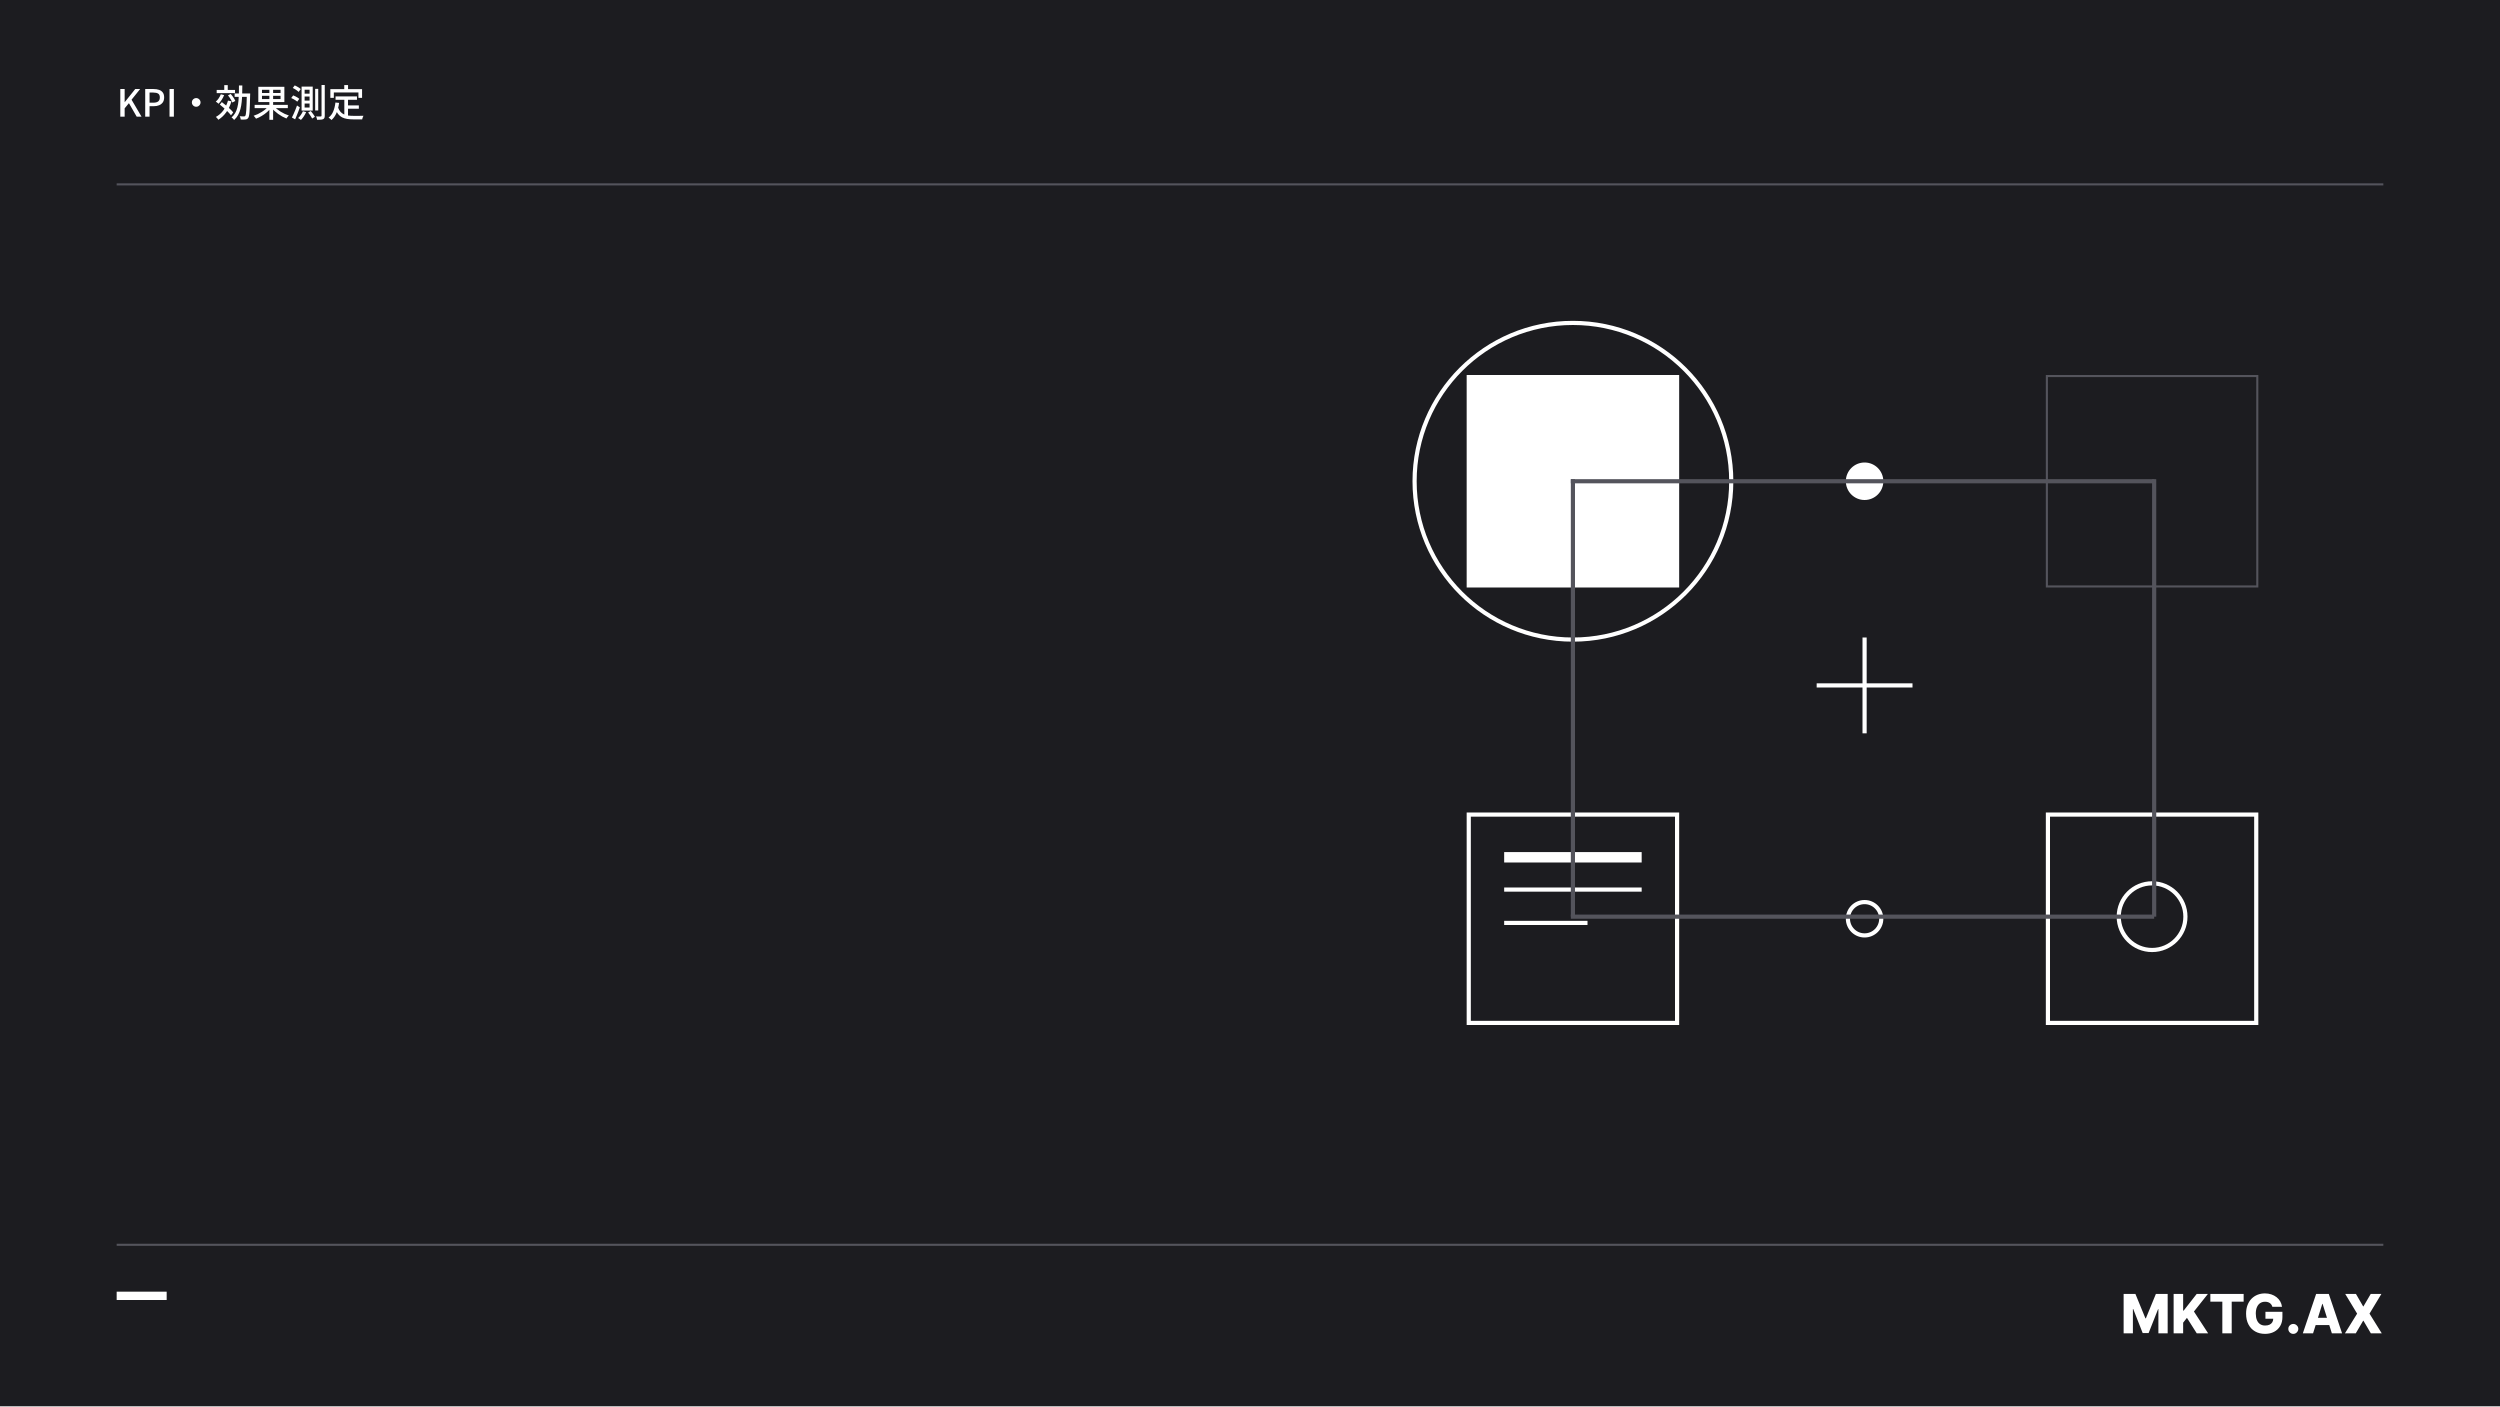
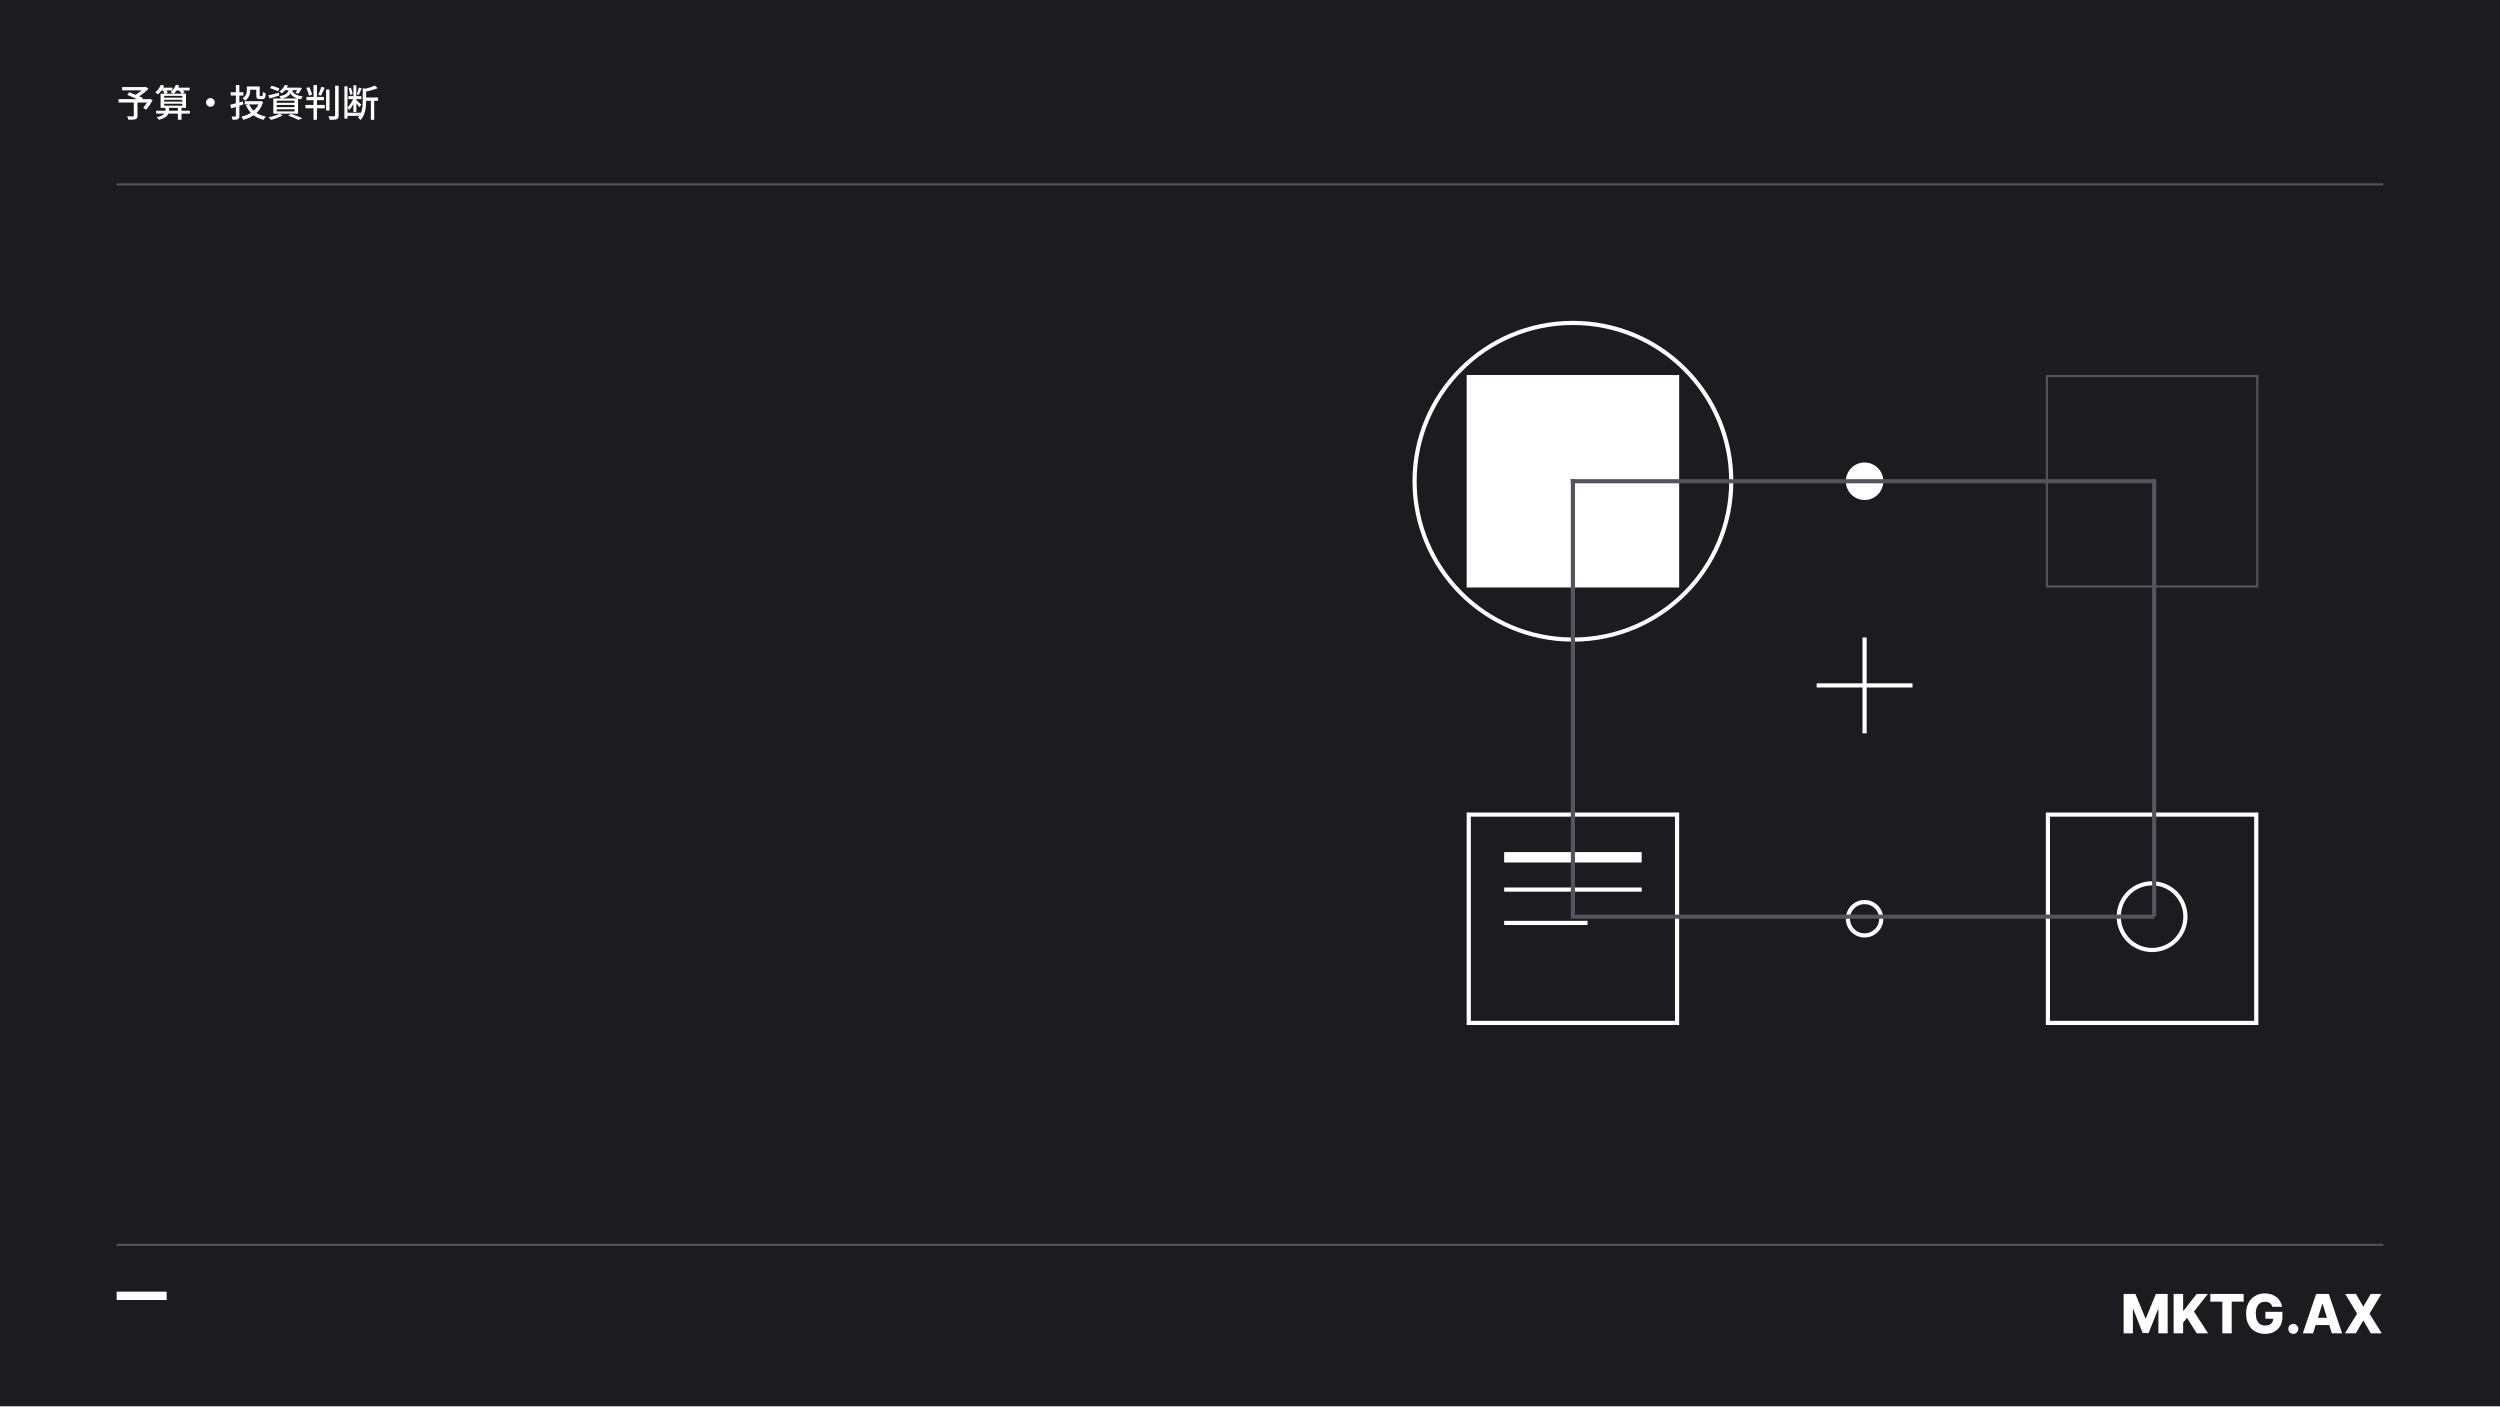
<svg xmlns="http://www.w3.org/2000/svg" width="1200" height="675" viewBox="0 0 1200 675" fill="none">
  <rect width="1200" height="675" fill="#1C1C20" />
  <path d="M1019.34 621.091H1025L1029.8 632.798H1030.02L1034.82 621.091H1040.48V640H1036.03V628.385H1035.88L1031.33 639.88H1028.49L1023.95 628.32H1023.79V640H1019.34V621.091ZM1043.34 640V621.091H1047.91V629.087H1048.16L1054.41 621.091H1059.79L1053.09 629.53L1059.91 640H1054.44L1049.73 632.567L1047.91 634.876V640H1043.34ZM1060.97 624.803V621.091H1076.95V624.803H1071.22V640H1066.72V624.803H1060.97ZM1090.73 627.268C1090.63 626.88 1090.47 626.538 1090.27 626.243C1090.07 625.941 1089.82 625.686 1089.52 625.477C1089.23 625.267 1088.89 625.11 1088.51 625.006C1088.13 624.895 1087.71 624.839 1087.25 624.839C1086.33 624.839 1085.54 625.061 1084.87 625.504C1084.21 625.947 1083.69 626.594 1083.33 627.443C1082.96 628.286 1082.78 629.311 1082.78 630.518C1082.78 631.73 1082.96 632.764 1083.31 633.62C1083.66 634.476 1084.17 635.128 1084.83 635.577C1085.5 636.027 1086.3 636.251 1087.25 636.251C1088.09 636.251 1088.8 636.116 1089.38 635.845C1089.96 635.568 1090.4 635.177 1090.71 634.673C1091.01 634.168 1091.16 633.574 1091.16 632.891L1092.01 632.992H1087.41V629.659H1095.56V632.161C1095.56 633.854 1095.2 635.304 1094.48 636.51C1093.77 637.716 1092.78 638.643 1091.53 639.289C1090.28 639.935 1088.84 640.259 1087.22 640.259C1085.41 640.259 1083.83 639.868 1082.46 639.086C1081.09 638.304 1080.03 637.19 1079.27 635.744C1078.5 634.291 1078.12 632.567 1078.12 630.573C1078.12 629.022 1078.35 627.646 1078.81 626.446C1079.27 625.24 1079.92 624.218 1080.74 623.381C1081.57 622.544 1082.53 621.91 1083.62 621.479C1084.72 621.048 1085.9 620.832 1087.16 620.832C1088.26 620.832 1089.27 620.989 1090.22 621.303C1091.16 621.617 1092 622.06 1092.73 622.633C1093.46 623.205 1094.05 623.885 1094.51 624.673C1094.96 625.461 1095.25 626.326 1095.36 627.268H1090.73ZM1100.79 640.268C1100.13 640.268 1099.56 640.034 1099.09 639.566C1098.62 639.098 1098.39 638.532 1098.39 637.867C1098.39 637.215 1098.62 636.658 1099.09 636.196C1099.56 635.728 1100.13 635.494 1100.79 635.494C1101.42 635.494 1101.98 635.728 1102.46 636.196C1102.94 636.658 1103.19 637.215 1103.19 637.867C1103.19 638.31 1103.07 638.714 1102.84 639.077C1102.62 639.44 1102.33 639.729 1101.97 639.945C1101.61 640.16 1101.22 640.268 1100.79 640.268ZM1110.27 640H1105.36L1111.74 621.091H1117.82L1124.2 640H1119.29L1114.85 625.855H1114.7L1110.27 640ZM1109.61 632.558H1119.88V636.03H1109.61V632.558ZM1130.86 621.091L1134.31 627.065H1134.46L1137.95 621.091H1143.07L1137.36 630.545L1143.25 640H1138.01L1134.46 633.962H1134.31L1130.77 640H1125.56L1131.42 630.545L1125.71 621.091H1130.86Z" fill="white" />
  <rect x="56" y="620" width="24" height="4" fill="white" />
  <rect x="56" y="597" width="1088" height="1" fill="#54545C" />
  <g clip-path="url(#clip0_8_1435)">
    <circle cx="1033" cy="440" r="16" fill="#1C1C20" stroke="white" stroke-width="2" />
    <rect x="722" y="442" width="40" height="2" fill="white" />
    <rect x="722" y="426" width="66" height="2" fill="white" />
    <rect x="722" y="409" width="66" height="5" fill="white" />
    <rect x="894" y="306" width="2" height="46" fill="white" />
    <rect x="872" y="328" width="46" height="2" fill="white" />
    <circle cx="895" cy="441" r="8" fill="#1C1C20" stroke="white" stroke-width="2" />
    <circle cx="895" cy="231" r="8" fill="white" stroke="white" stroke-width="2" />
    <circle cx="755" cy="231" r="76" stroke="white" stroke-width="2" />
    <rect x="983" y="391" width="100" height="100" stroke="white" stroke-width="2" />
    <rect x="705" y="391" width="100" height="100" stroke="white" stroke-width="2" />
    <rect x="982.5" y="180.5" width="101" height="101" stroke="#54545C" />
    <rect x="704" y="180" width="102" height="102" fill="white" />
    <rect x="754" y="230" width="2" height="210" fill="#54545C" />
    <rect x="754" y="439" width="280" height="2" fill="#54545C" />
    <rect x="1033" y="230" width="2" height="210" fill="#54545C" />
    <rect x="754" y="230" width="280" height="2" fill="#54545C" />
  </g>
  <rect x="56" y="88" width="1088" height="1" fill="#54545C" />
-   <path d="M57.746 56V42.734H59.834V49.016H59.888L64.91 42.734H67.268L63.146 47.864L67.934 56H65.612L61.886 49.52L59.834 52.004V56H57.746ZM69.699 56V42.734H73.713C74.709 42.734 75.585 42.866 76.341 43.13C77.097 43.382 77.691 43.802 78.123 44.39C78.567 44.966 78.789 45.758 78.789 46.766C78.789 47.726 78.573 48.518 78.141 49.142C77.709 49.754 77.115 50.216 76.359 50.528C75.615 50.828 74.757 50.978 73.785 50.978H71.787V56H69.699ZM71.787 49.286H73.605C74.649 49.286 75.429 49.082 75.945 48.674C76.461 48.266 76.719 47.63 76.719 46.766C76.719 45.878 76.449 45.266 75.909 44.93C75.369 44.594 74.571 44.426 73.515 44.426H71.787V49.286ZM81.371 56V42.734H83.459V56H81.371ZM94.18 47.072C94.564 47.072 94.912 47.168 95.224 47.36C95.536 47.552 95.788 47.804 95.98 48.116C96.172 48.416 96.268 48.764 96.268 49.16C96.268 49.532 96.172 49.88 95.98 50.204C95.788 50.516 95.536 50.768 95.224 50.96C94.924 51.152 94.576 51.248 94.18 51.248C93.808 51.248 93.46 51.158 93.136 50.978C92.824 50.786 92.572 50.534 92.38 50.222C92.188 49.898 92.092 49.544 92.092 49.16C92.092 48.776 92.182 48.428 92.362 48.116C92.554 47.804 92.806 47.552 93.118 47.36C93.442 47.168 93.796 47.072 94.18 47.072ZM104.008 43.184H112.81V44.714H104.008V43.184ZM107.644 40.862H109.318V43.814H107.644V40.862ZM105.988 45.254L107.59 45.65C107.278 46.43 106.882 47.192 106.402 47.936C105.922 48.668 105.424 49.292 104.908 49.808C104.812 49.712 104.68 49.598 104.512 49.466C104.356 49.334 104.194 49.208 104.026 49.088C103.858 48.968 103.708 48.866 103.576 48.782C104.092 48.338 104.56 47.804 104.98 47.18C105.4 46.544 105.736 45.902 105.988 45.254ZM109.426 48.278L111.1 48.62C110.524 50.612 109.702 52.352 108.634 53.84C107.578 55.328 106.3 56.546 104.8 57.494C104.728 57.374 104.62 57.224 104.476 57.044C104.332 56.876 104.182 56.702 104.026 56.522C103.87 56.354 103.732 56.222 103.612 56.126C105.064 55.334 106.276 54.272 107.248 52.94C108.22 51.596 108.946 50.042 109.426 48.278ZM109.426 45.758L110.74 45.092C111.04 45.428 111.334 45.794 111.622 46.19C111.922 46.586 112.186 46.982 112.414 47.378C112.654 47.774 112.834 48.134 112.954 48.458L111.532 49.214C111.412 48.902 111.238 48.542 111.01 48.134C110.794 47.726 110.548 47.318 110.272 46.91C109.996 46.49 109.714 46.106 109.426 45.758ZM105.502 50.204L106.492 49.016C107.14 49.496 107.812 50.03 108.508 50.618C109.216 51.206 109.876 51.794 110.488 52.382C111.1 52.958 111.586 53.486 111.946 53.966L110.866 55.352C110.518 54.86 110.044 54.314 109.444 53.714C108.856 53.102 108.214 52.49 107.518 51.878C106.834 51.266 106.162 50.708 105.502 50.204ZM112.63 44.876H119.146V46.496H112.63V44.876ZM118.48 44.876H120.082C120.082 44.876 120.082 44.93 120.082 45.038C120.082 45.134 120.082 45.248 120.082 45.38C120.082 45.5 120.076 45.596 120.064 45.668C120.028 47.552 119.986 49.148 119.938 50.456C119.902 51.764 119.848 52.838 119.776 53.678C119.716 54.506 119.632 55.148 119.524 55.604C119.428 56.048 119.308 56.372 119.164 56.576C118.984 56.84 118.792 57.026 118.588 57.134C118.396 57.242 118.15 57.314 117.85 57.35C117.586 57.386 117.244 57.404 116.824 57.404C116.416 57.416 115.99 57.41 115.546 57.386C115.534 57.146 115.486 56.876 115.402 56.576C115.318 56.276 115.204 56.012 115.06 55.784C115.504 55.82 115.912 55.844 116.284 55.856C116.656 55.868 116.932 55.874 117.112 55.874C117.256 55.874 117.376 55.856 117.472 55.82C117.568 55.772 117.658 55.694 117.742 55.586C117.85 55.442 117.94 55.16 118.012 54.74C118.096 54.32 118.162 53.714 118.21 52.922C118.27 52.118 118.318 51.092 118.354 49.844C118.402 48.584 118.444 47.054 118.48 45.254V44.876ZM114.7 41.024H116.32C116.308 42.416 116.284 43.772 116.248 45.092C116.224 46.412 116.146 47.678 116.014 48.89C115.894 50.102 115.696 51.242 115.42 52.31C115.144 53.366 114.76 54.338 114.268 55.226C113.776 56.114 113.146 56.9 112.378 57.584C112.246 57.38 112.054 57.158 111.802 56.918C111.562 56.678 111.34 56.492 111.136 56.36C111.856 55.748 112.444 55.04 112.9 54.236C113.356 53.42 113.704 52.52 113.944 51.536C114.196 50.552 114.37 49.502 114.466 48.386C114.574 47.258 114.64 46.076 114.664 44.84C114.688 43.604 114.7 42.332 114.7 41.024ZM122.224 50.33H138.154V51.896H122.224V50.33ZM129.298 42.23H131.098V57.512H129.298V42.23ZM128.776 51.05L130.18 51.662C129.628 52.418 128.956 53.138 128.164 53.822C127.372 54.506 126.52 55.118 125.608 55.658C124.708 56.198 123.802 56.636 122.89 56.972C122.806 56.828 122.692 56.666 122.548 56.486C122.416 56.318 122.278 56.15 122.134 55.982C121.99 55.814 121.858 55.676 121.738 55.568C122.41 55.352 123.076 55.088 123.736 54.776C124.408 54.452 125.056 54.092 125.68 53.696C126.316 53.3 126.898 52.88 127.426 52.436C127.954 51.98 128.404 51.518 128.776 51.05ZM131.512 50.96C131.896 51.416 132.358 51.866 132.898 52.31C133.438 52.754 134.026 53.174 134.662 53.57C135.298 53.966 135.958 54.326 136.642 54.65C137.326 54.962 137.998 55.226 138.658 55.442C138.538 55.55 138.4 55.694 138.244 55.874C138.1 56.042 137.962 56.21 137.83 56.378C137.698 56.558 137.584 56.726 137.488 56.882C136.828 56.618 136.156 56.3 135.472 55.928C134.8 55.544 134.14 55.124 133.492 54.668C132.844 54.2 132.232 53.702 131.656 53.174C131.092 52.646 130.594 52.106 130.162 51.554L131.512 50.96ZM125.752 45.992V47.558H134.662V45.992H125.752ZM125.752 43.094V44.642H134.662V43.094H125.752ZM123.988 41.654H136.498V48.998H123.988V41.654ZM146.218 46.352V48.296H148.594V46.352H146.218ZM146.218 49.682V51.626H148.594V49.682H146.218ZM146.218 43.058V44.966H148.594V43.058H146.218ZM144.76 41.564H150.106V53.102H144.76V41.564ZM147.892 54.002L149.17 53.282C149.41 53.57 149.656 53.882 149.908 54.218C150.172 54.554 150.412 54.884 150.628 55.208C150.856 55.532 151.036 55.82 151.168 56.072L149.818 56.9C149.698 56.636 149.53 56.336 149.314 56C149.098 55.664 148.864 55.322 148.612 54.974C148.372 54.626 148.132 54.302 147.892 54.002ZM145.39 53.39L146.956 53.822C146.656 54.506 146.278 55.19 145.822 55.874C145.366 56.558 144.904 57.128 144.436 57.584C144.34 57.488 144.208 57.38 144.04 57.26C143.872 57.152 143.704 57.038 143.536 56.918C143.368 56.81 143.218 56.726 143.086 56.666C143.554 56.258 143.992 55.76 144.4 55.172C144.808 54.584 145.138 53.99 145.39 53.39ZM154.336 40.808H155.884V55.496C155.884 55.976 155.83 56.342 155.722 56.594C155.614 56.846 155.416 57.044 155.128 57.188C154.852 57.32 154.48 57.404 154.012 57.44C153.544 57.488 152.944 57.512 152.212 57.512C152.188 57.284 152.128 57.014 152.032 56.702C151.936 56.39 151.828 56.114 151.708 55.874C152.212 55.886 152.668 55.898 153.076 55.91C153.496 55.91 153.778 55.904 153.922 55.892C154.078 55.892 154.186 55.868 154.246 55.82C154.306 55.76 154.336 55.658 154.336 55.514V40.808ZM151.276 42.662H152.752V53.03H151.276V42.662ZM140.53 42.212L141.484 40.988C141.82 41.132 142.168 41.306 142.528 41.51C142.9 41.702 143.248 41.906 143.572 42.122C143.896 42.338 144.16 42.548 144.364 42.752L143.338 44.12C143.158 43.916 142.906 43.7 142.582 43.472C142.27 43.232 141.934 43.004 141.574 42.788C141.214 42.56 140.866 42.368 140.53 42.212ZM139.774 47.054L140.728 45.794C141.076 45.926 141.436 46.082 141.808 46.262C142.18 46.442 142.528 46.634 142.852 46.838C143.188 47.042 143.458 47.24 143.662 47.432L142.69 48.8C142.486 48.62 142.222 48.422 141.898 48.206C141.574 47.99 141.226 47.78 140.854 47.576C140.482 47.372 140.122 47.198 139.774 47.054ZM140.116 56.414C140.368 55.946 140.632 55.394 140.908 54.758C141.196 54.122 141.484 53.45 141.772 52.742C142.06 52.022 142.324 51.32 142.564 50.636L143.932 51.536C143.716 52.16 143.482 52.808 143.23 53.48C142.978 54.152 142.714 54.812 142.438 55.46C142.174 56.108 141.916 56.72 141.664 57.296L140.116 56.414ZM161.068 46.28H171.346V47.9H161.068V46.28ZM166.18 50.582H172.246V52.184H166.18V50.582ZM165.28 47.18H167.044V56.108L165.28 55.874V47.18ZM160.996 49.214L162.76 49.394C162.52 51.218 162.106 52.826 161.518 54.218C160.93 55.598 160.126 56.732 159.106 57.62C159.022 57.512 158.89 57.38 158.71 57.224C158.542 57.08 158.362 56.936 158.17 56.792C157.99 56.648 157.834 56.534 157.702 56.45C158.698 55.706 159.448 54.716 159.952 53.48C160.468 52.232 160.816 50.81 160.996 49.214ZM162.238 51.5C162.538 52.376 162.928 53.09 163.408 53.642C163.888 54.182 164.44 54.596 165.064 54.884C165.7 55.16 166.396 55.352 167.152 55.46C167.908 55.556 168.718 55.604 169.582 55.604C169.75 55.604 169.99 55.604 170.302 55.604C170.614 55.604 170.962 55.604 171.346 55.604C171.742 55.604 172.138 55.604 172.534 55.604C172.942 55.592 173.314 55.586 173.65 55.586C173.998 55.586 174.274 55.58 174.478 55.568C174.394 55.7 174.31 55.868 174.226 56.072C174.142 56.288 174.064 56.504 173.992 56.72C173.932 56.936 173.884 57.128 173.848 57.296H172.948H169.492C168.436 57.296 167.464 57.224 166.576 57.08C165.688 56.936 164.884 56.678 164.164 56.306C163.444 55.934 162.808 55.4 162.256 54.704C161.704 54.008 161.236 53.108 160.852 52.004L162.238 51.5ZM165.244 40.826H167.062V43.886H165.244V40.826ZM158.566 42.77H173.794V46.964H172.048V44.39H160.24V46.964H158.566V42.77Z" fill="white" />
+   <path d="M64.226 48.854H66.008V55.532C66.008 56.012 65.936 56.378 65.792 56.63C65.66 56.894 65.408 57.086 65.036 57.206C64.664 57.326 64.196 57.398 63.632 57.422C63.08 57.458 62.414 57.476 61.634 57.476C61.586 57.224 61.496 56.942 61.364 56.63C61.244 56.318 61.118 56.048 60.986 55.82C61.382 55.832 61.772 55.844 62.156 55.856C62.54 55.856 62.876 55.856 63.164 55.856C63.464 55.856 63.674 55.856 63.794 55.856C63.962 55.844 64.076 55.814 64.136 55.766C64.196 55.718 64.226 55.628 64.226 55.496V48.854ZM58.628 41.798H69.86V43.364H58.628V41.798ZM69.212 41.798H69.662L70.058 41.69L71.282 42.662C70.778 43.166 70.214 43.676 69.59 44.192C68.966 44.708 68.318 45.2 67.646 45.668C66.974 46.124 66.326 46.526 65.702 46.874C65.618 46.754 65.51 46.628 65.378 46.496C65.258 46.352 65.132 46.208 65 46.064C64.868 45.92 64.754 45.806 64.658 45.722C65.198 45.434 65.762 45.086 66.35 44.678C66.938 44.258 67.484 43.826 67.988 43.382C68.504 42.938 68.912 42.53 69.212 42.158V41.798ZM56.9 47.594H71.822V49.214H56.9V47.594ZM61.112 45.542L61.994 44.282C62.498 44.474 63.05 44.69 63.65 44.93C64.25 45.158 64.85 45.398 65.45 45.65C66.062 45.902 66.638 46.148 67.178 46.388C67.73 46.616 68.198 46.826 68.582 47.018L67.664 48.476C67.292 48.284 66.842 48.068 66.314 47.828C65.798 47.576 65.234 47.318 64.622 47.054C64.022 46.778 63.416 46.514 62.804 46.262C62.204 45.998 61.64 45.758 61.112 45.542ZM71.246 47.594H71.57L71.876 47.468L73.262 48.08C72.818 48.896 72.326 49.718 71.786 50.546C71.246 51.362 70.712 52.058 70.184 52.634L68.744 51.788C69.02 51.452 69.308 51.068 69.608 50.636C69.92 50.204 70.214 49.754 70.49 49.286C70.778 48.806 71.03 48.344 71.246 47.9V47.594ZM74.954 53.138H91.118V54.524H74.954V53.138ZM78.806 47.9V48.782H87.5V47.9H78.806ZM78.806 49.808V50.708H87.5V49.808H78.806ZM78.806 46.028V46.874H87.5V46.028H78.806ZM77.078 44.948H89.282V51.77H77.078V44.948ZM85.376 51.5H87.122V57.476H85.376V51.5ZM77.006 42.068H82.748V43.436H77.006V42.068ZM84.026 42.068H91.01V43.436H84.026V42.068ZM77.222 40.7L78.824 41.132C78.464 41.924 78.02 42.692 77.492 43.436C76.964 44.18 76.43 44.804 75.89 45.308C75.794 45.212 75.662 45.104 75.494 44.984C75.326 44.864 75.152 44.75 74.972 44.642C74.804 44.522 74.648 44.426 74.504 44.354C75.068 43.91 75.59 43.364 76.07 42.716C76.55 42.056 76.934 41.384 77.222 40.7ZM84.422 40.7L86.042 41.078C85.742 41.858 85.346 42.602 84.854 43.31C84.374 44.006 83.876 44.594 83.36 45.074C83.252 44.978 83.102 44.882 82.91 44.786C82.73 44.678 82.544 44.576 82.352 44.48C82.172 44.384 82.01 44.306 81.866 44.246C82.406 43.814 82.904 43.286 83.36 42.662C83.816 42.026 84.17 41.372 84.422 40.7ZM77.96 43.148L79.382 42.662C79.598 42.938 79.814 43.256 80.03 43.616C80.258 43.964 80.42 44.276 80.516 44.552L79.04 45.074C78.944 44.822 78.794 44.51 78.59 44.138C78.386 43.766 78.176 43.436 77.96 43.148ZM85.682 43.112L87.05 42.518C87.338 42.794 87.632 43.118 87.932 43.49C88.244 43.85 88.484 44.168 88.652 44.444L87.212 45.092C87.068 44.816 86.852 44.492 86.564 44.12C86.276 43.736 85.982 43.4 85.682 43.112ZM79.418 51.482H81.128V53.066C81.128 53.462 81.062 53.87 80.93 54.29C80.81 54.698 80.576 55.094 80.228 55.478C79.892 55.862 79.406 56.228 78.77 56.576C78.134 56.924 77.306 57.242 76.286 57.53C76.166 57.35 76.004 57.134 75.8 56.882C75.596 56.63 75.398 56.426 75.206 56.27C76.142 56.054 76.886 55.82 77.438 55.568C77.99 55.304 78.404 55.028 78.68 54.74C78.968 54.44 79.16 54.146 79.256 53.858C79.364 53.558 79.418 53.276 79.418 53.012V51.482ZM101 47.072C101.384 47.072 101.732 47.168 102.044 47.36C102.356 47.552 102.608 47.804 102.8 48.116C102.992 48.416 103.088 48.764 103.088 49.16C103.088 49.532 102.992 49.88 102.8 50.204C102.608 50.516 102.356 50.768 102.044 50.96C101.744 51.152 101.396 51.248 101 51.248C100.628 51.248 100.28 51.158 99.956 50.978C99.644 50.786 99.392 50.534 99.2 50.222C99.008 49.898 98.912 49.544 98.912 49.16C98.912 48.776 99.002 48.428 99.182 48.116C99.374 47.804 99.626 47.552 99.938 47.36C100.262 47.168 100.616 47.072 101 47.072ZM118.496 41.51H120.098V43.364C120.098 43.904 120.032 44.48 119.9 45.092C119.768 45.692 119.522 46.28 119.162 46.856C118.802 47.42 118.274 47.924 117.578 48.368C117.518 48.248 117.416 48.11 117.272 47.954C117.128 47.786 116.978 47.63 116.822 47.486C116.678 47.33 116.552 47.21 116.444 47.126C117.044 46.754 117.488 46.352 117.776 45.92C118.076 45.488 118.268 45.05 118.352 44.606C118.448 44.162 118.496 43.736 118.496 43.328V41.51ZM119.324 41.51H123.806V43.076H119.324V41.51ZM123.014 41.51H124.652V45.65C124.652 45.866 124.67 46.004 124.706 46.064C124.754 46.124 124.844 46.154 124.976 46.154C125.024 46.154 125.096 46.154 125.192 46.154C125.3 46.154 125.408 46.154 125.516 46.154C125.636 46.154 125.714 46.154 125.75 46.154C125.858 46.154 125.936 46.112 125.984 46.028C126.044 45.932 126.086 45.74 126.11 45.452C126.134 45.164 126.152 44.732 126.164 44.156C126.332 44.288 126.554 44.414 126.83 44.534C127.106 44.642 127.358 44.726 127.586 44.786C127.538 45.518 127.454 46.088 127.334 46.496C127.226 46.892 127.058 47.174 126.83 47.342C126.614 47.498 126.32 47.576 125.948 47.576C125.852 47.576 125.72 47.576 125.552 47.576C125.384 47.576 125.216 47.576 125.048 47.576C124.892 47.576 124.772 47.576 124.688 47.576C124.256 47.576 123.92 47.522 123.68 47.414C123.44 47.306 123.266 47.114 123.158 46.838C123.062 46.55 123.014 46.16 123.014 45.668V41.51ZM117.47 48.566H125.066V50.114H117.47V48.566ZM124.544 48.566H124.886L125.192 48.494L126.308 48.944C125.948 50.168 125.456 51.254 124.832 52.202C124.208 53.138 123.482 53.954 122.654 54.65C121.826 55.334 120.908 55.91 119.9 56.378C118.904 56.858 117.848 57.242 116.732 57.53C116.684 57.374 116.606 57.2 116.498 57.008C116.402 56.828 116.294 56.642 116.174 56.45C116.066 56.27 115.958 56.12 115.85 56C116.87 55.772 117.842 55.46 118.766 55.064C119.69 54.656 120.53 54.158 121.286 53.57C122.054 52.97 122.714 52.28 123.266 51.5C123.83 50.708 124.256 49.82 124.544 48.836V48.566ZM119.54 50.006C120.2 51.53 121.214 52.808 122.582 53.84C123.962 54.86 125.642 55.574 127.622 55.982C127.502 56.09 127.37 56.24 127.226 56.432C127.082 56.624 126.944 56.81 126.812 56.99C126.692 57.182 126.584 57.356 126.488 57.512C124.436 57.008 122.702 56.162 121.286 54.974C119.882 53.786 118.79 52.286 118.01 50.474L119.54 50.006ZM110.504 50.294C111.008 50.162 111.59 50.012 112.25 49.844C112.91 49.664 113.612 49.472 114.356 49.268C115.1 49.064 115.85 48.86 116.606 48.656L116.786 50.132C115.79 50.468 114.782 50.81 113.762 51.158C112.754 51.494 111.836 51.794 111.008 52.058L110.504 50.294ZM110.756 44.264H116.822V45.848H110.756V44.264ZM113.222 40.808H114.896V55.604C114.896 56.048 114.842 56.39 114.734 56.63C114.638 56.87 114.458 57.056 114.194 57.188C113.93 57.32 113.588 57.404 113.168 57.44C112.76 57.476 112.25 57.494 111.638 57.494C111.614 57.278 111.548 57.02 111.44 56.72C111.344 56.42 111.242 56.156 111.134 55.928C111.518 55.94 111.872 55.952 112.196 55.964C112.532 55.964 112.76 55.958 112.88 55.946C113.012 55.946 113.102 55.922 113.15 55.874C113.198 55.826 113.222 55.736 113.222 55.604V40.808ZM129.602 42.302L130.358 41.15C130.766 41.246 131.204 41.372 131.672 41.528C132.152 41.684 132.608 41.846 133.04 42.014C133.484 42.182 133.856 42.344 134.156 42.5L133.382 43.796C133.106 43.64 132.746 43.472 132.302 43.292C131.87 43.112 131.414 42.938 130.934 42.77C130.466 42.59 130.022 42.434 129.602 42.302ZM128.738 45.776C129.398 45.632 130.184 45.446 131.096 45.218C132.008 44.978 132.932 44.738 133.868 44.498L134.048 45.848C133.244 46.1 132.434 46.352 131.618 46.604C130.814 46.844 130.076 47.066 129.404 47.27L128.738 45.776ZM136.586 42.068H143.678V43.31H135.614L136.586 42.068ZM143.246 42.068H143.516L143.786 42.014L144.902 42.32C144.662 42.8 144.386 43.28 144.074 43.76C143.762 44.24 143.45 44.642 143.138 44.966L141.806 44.534C142.07 44.246 142.334 43.898 142.598 43.49C142.874 43.07 143.09 42.668 143.246 42.284V42.068ZM138.656 42.554H140.186C140.09 43.202 139.934 43.778 139.718 44.282C139.514 44.786 139.22 45.236 138.836 45.632C138.452 46.028 137.942 46.37 137.306 46.658C136.67 46.934 135.866 47.168 134.894 47.36C134.834 47.18 134.72 46.97 134.552 46.73C134.396 46.49 134.246 46.292 134.102 46.136C134.954 46.004 135.656 45.836 136.208 45.632C136.76 45.416 137.198 45.164 137.522 44.876C137.858 44.588 138.11 44.252 138.278 43.868C138.458 43.484 138.584 43.046 138.656 42.554ZM140.114 42.932C140.198 43.292 140.33 43.646 140.51 43.994C140.69 44.33 140.96 44.648 141.32 44.948C141.692 45.236 142.196 45.494 142.832 45.722C143.48 45.95 144.308 46.13 145.316 46.262C145.172 46.43 145.01 46.652 144.83 46.928C144.662 47.204 144.536 47.45 144.452 47.666C143.372 47.474 142.484 47.222 141.788 46.91C141.092 46.586 140.54 46.22 140.132 45.812C139.736 45.392 139.43 44.954 139.214 44.498C139.01 44.03 138.848 43.556 138.728 43.076L140.114 42.932ZM136.712 40.808L138.242 41.042C137.918 41.726 137.516 42.392 137.036 43.04C136.568 43.688 135.992 44.282 135.308 44.822C135.152 44.666 134.948 44.51 134.696 44.354C134.444 44.198 134.216 44.078 134.012 43.994C134.684 43.538 135.242 43.028 135.686 42.464C136.142 41.888 136.484 41.336 136.712 40.808ZM132.824 50.384V51.41H141.356V50.384H132.824ZM132.824 52.436V53.48H141.356V52.436H132.824ZM132.824 48.332V49.34H141.356V48.332H132.824ZM131.186 47.252H143.066V54.56H131.186V47.252ZM138.296 55.496L139.7 54.65C140.348 54.866 141.008 55.1 141.68 55.352C142.352 55.592 142.988 55.832 143.588 56.072C144.188 56.312 144.704 56.54 145.136 56.756L143.192 57.566C142.832 57.362 142.388 57.14 141.86 56.9C141.344 56.672 140.78 56.432 140.168 56.18C139.556 55.94 138.932 55.712 138.296 55.496ZM134.156 54.596L135.722 55.316C135.23 55.604 134.666 55.892 134.03 56.18C133.394 56.468 132.734 56.726 132.05 56.954C131.378 57.194 130.736 57.404 130.124 57.584C130.04 57.464 129.92 57.32 129.764 57.152C129.62 56.996 129.464 56.84 129.296 56.684C129.14 56.528 128.996 56.402 128.864 56.306C129.488 56.186 130.124 56.042 130.772 55.874C131.432 55.694 132.056 55.496 132.644 55.28C133.232 55.064 133.736 54.836 134.156 54.596ZM160.85 41.15H162.542V55.352C162.542 55.904 162.476 56.312 162.344 56.576C162.212 56.852 161.984 57.062 161.66 57.206C161.324 57.338 160.874 57.422 160.31 57.458C159.758 57.506 159.068 57.53 158.24 57.53C158.216 57.374 158.168 57.188 158.096 56.972C158.036 56.768 157.964 56.558 157.88 56.342C157.808 56.126 157.724 55.94 157.628 55.784C158.252 55.808 158.822 55.82 159.338 55.82C159.854 55.82 160.202 55.82 160.382 55.82C160.55 55.808 160.67 55.772 160.742 55.712C160.814 55.64 160.85 55.52 160.85 55.352V41.15ZM147.098 46.514H155.522V48.098H147.098V46.514ZM146.63 50.384H155.9V52.004H146.63V50.384ZM147.062 42.23L148.466 41.798C148.658 42.182 148.838 42.596 149.006 43.04C149.186 43.472 149.342 43.898 149.474 44.318C149.618 44.726 149.726 45.092 149.798 45.416L148.304 45.92C148.244 45.584 148.148 45.206 148.016 44.786C147.884 44.354 147.734 43.916 147.566 43.472C147.398 43.028 147.23 42.614 147.062 42.23ZM150.482 40.808H152.138V57.512H150.482V40.808ZM156.512 42.986H158.168V53.048H156.512V42.986ZM154.19 41.672L155.864 42.086C155.588 42.746 155.288 43.43 154.964 44.138C154.652 44.834 154.358 45.428 154.082 45.92L152.75 45.506C152.93 45.17 153.11 44.78 153.29 44.336C153.47 43.88 153.638 43.418 153.794 42.95C153.962 42.482 154.094 42.056 154.19 41.672ZM167.222 46.136H173.432V47.576H167.222V46.136ZM166.25 54.128H173.198V55.604H166.25V54.128ZM165.314 41.438H166.808V56.936H165.314V41.438ZM169.634 40.97H171.056V53.75H169.634V40.97ZM169.724 46.928L170.678 47.324C170.462 47.996 170.186 48.686 169.85 49.394C169.526 50.09 169.166 50.744 168.77 51.356C168.386 51.968 167.984 52.478 167.564 52.886C167.492 52.682 167.384 52.448 167.24 52.184C167.108 51.908 166.982 51.674 166.862 51.482C167.234 51.146 167.606 50.726 167.978 50.222C168.35 49.718 168.686 49.178 168.986 48.602C169.298 48.026 169.544 47.468 169.724 46.928ZM172.244 42.05L173.576 42.41C173.36 42.95 173.132 43.514 172.892 44.102C172.652 44.69 172.43 45.182 172.226 45.578L171.218 45.236C171.35 44.948 171.476 44.618 171.596 44.246C171.728 43.862 171.848 43.478 171.956 43.094C172.076 42.71 172.172 42.362 172.244 42.05ZM167.366 42.428L168.446 42.068C168.638 42.56 168.806 43.094 168.95 43.67C169.106 44.246 169.196 44.75 169.22 45.182L168.068 45.56C168.044 45.128 167.966 44.624 167.834 44.048C167.714 43.46 167.558 42.92 167.366 42.428ZM170.984 48.044C171.104 48.128 171.278 48.272 171.506 48.476C171.734 48.68 171.98 48.902 172.244 49.142C172.508 49.382 172.748 49.61 172.964 49.826C173.192 50.03 173.348 50.18 173.432 50.276L172.514 51.428C172.394 51.26 172.232 51.05 172.028 50.798C171.836 50.546 171.626 50.288 171.398 50.024C171.17 49.748 170.948 49.49 170.732 49.25C170.528 49.01 170.354 48.812 170.21 48.656L170.984 48.044ZM174.908 46.82H181.478V48.386H174.908V46.82ZM178.022 47.63H179.624V57.512H178.022V47.63ZM174.116 42.284L176.15 42.896C176.138 43.028 176 43.118 175.736 43.166V48.602C175.736 49.274 175.706 50 175.646 50.78C175.586 51.56 175.46 52.358 175.268 53.174C175.088 53.978 174.818 54.764 174.458 55.532C174.098 56.288 173.624 56.984 173.036 57.62C172.964 57.488 172.856 57.344 172.712 57.188C172.568 57.032 172.418 56.888 172.262 56.756C172.106 56.624 171.956 56.522 171.812 56.45C172.508 55.694 173.018 54.872 173.342 53.984C173.678 53.084 173.888 52.172 173.972 51.248C174.068 50.312 174.116 49.424 174.116 48.584V42.284ZM179.894 41.06L181.262 42.302C180.698 42.566 180.062 42.806 179.354 43.022C178.646 43.238 177.92 43.436 177.176 43.616C176.432 43.796 175.712 43.952 175.016 44.084C174.98 43.904 174.908 43.688 174.8 43.436C174.692 43.172 174.584 42.95 174.476 42.77C175.136 42.638 175.802 42.482 176.474 42.302C177.146 42.122 177.782 41.924 178.382 41.708C178.982 41.492 179.486 41.276 179.894 41.06Z" fill="white" />
  <defs>
    <clipPath id="clip0_8_1435">
      <rect width="500" height="400" fill="#1C1C20" transform="translate(644 136)" />
    </clipPath>
  </defs>
</svg>
